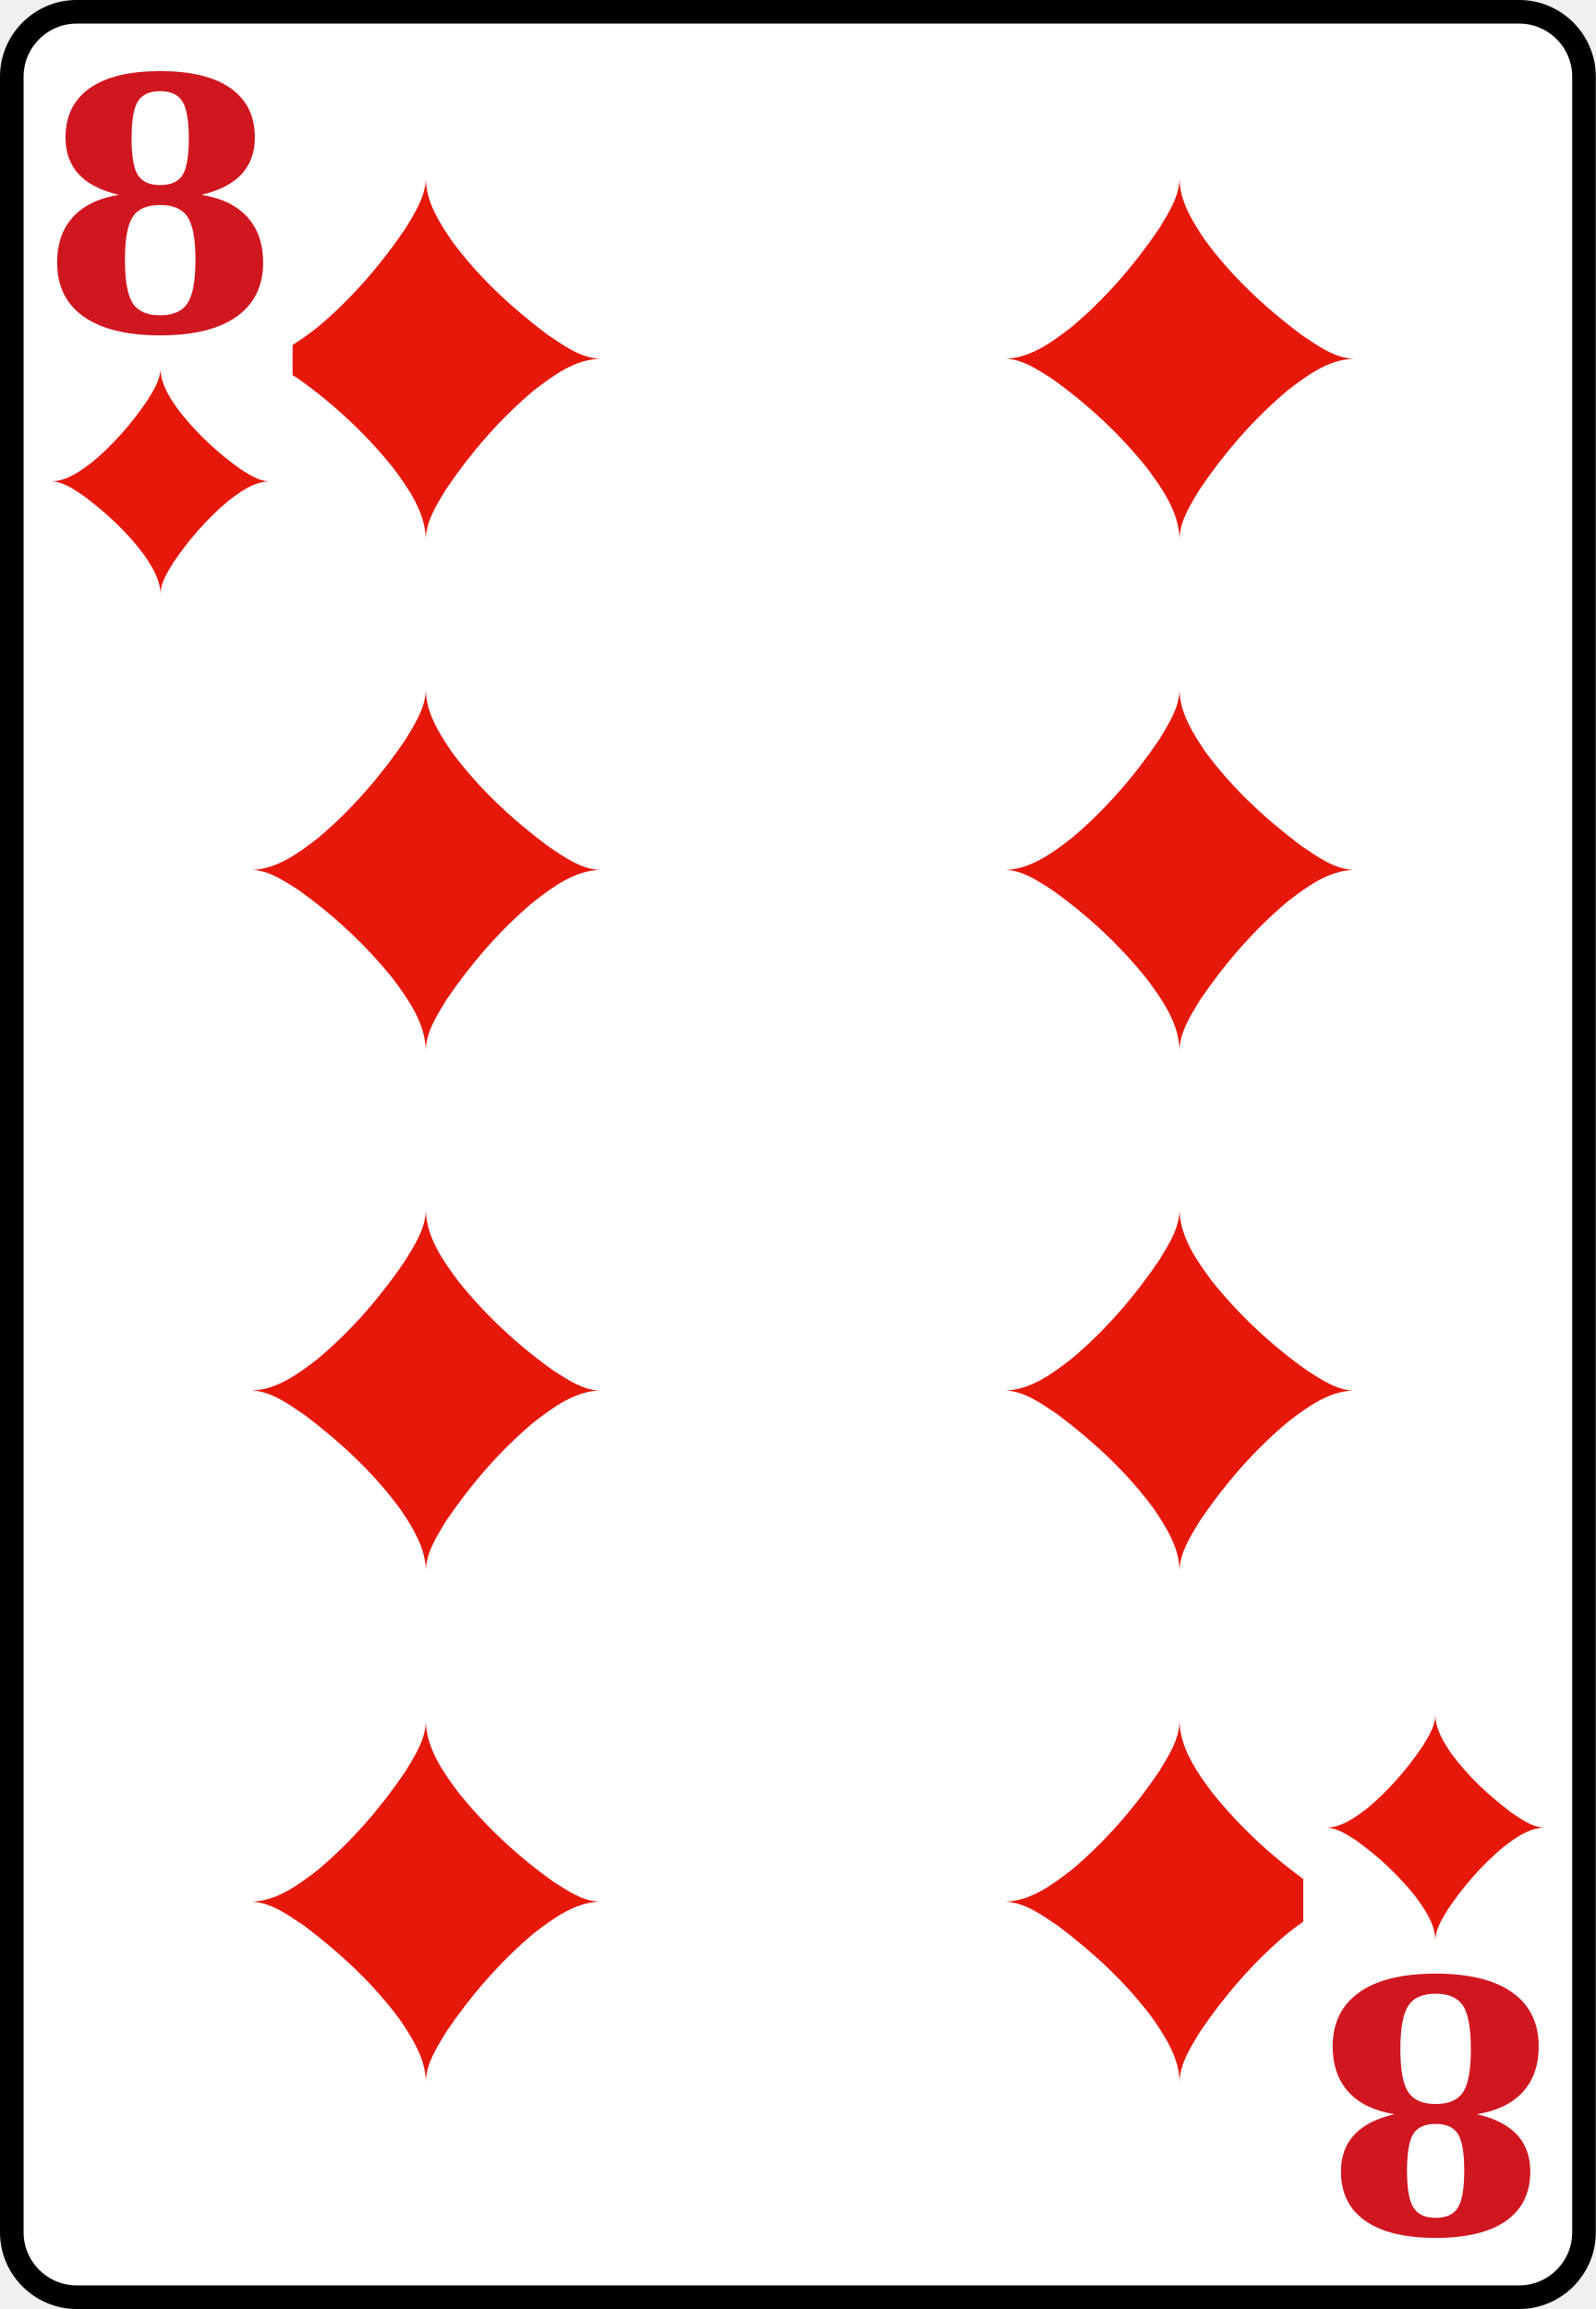
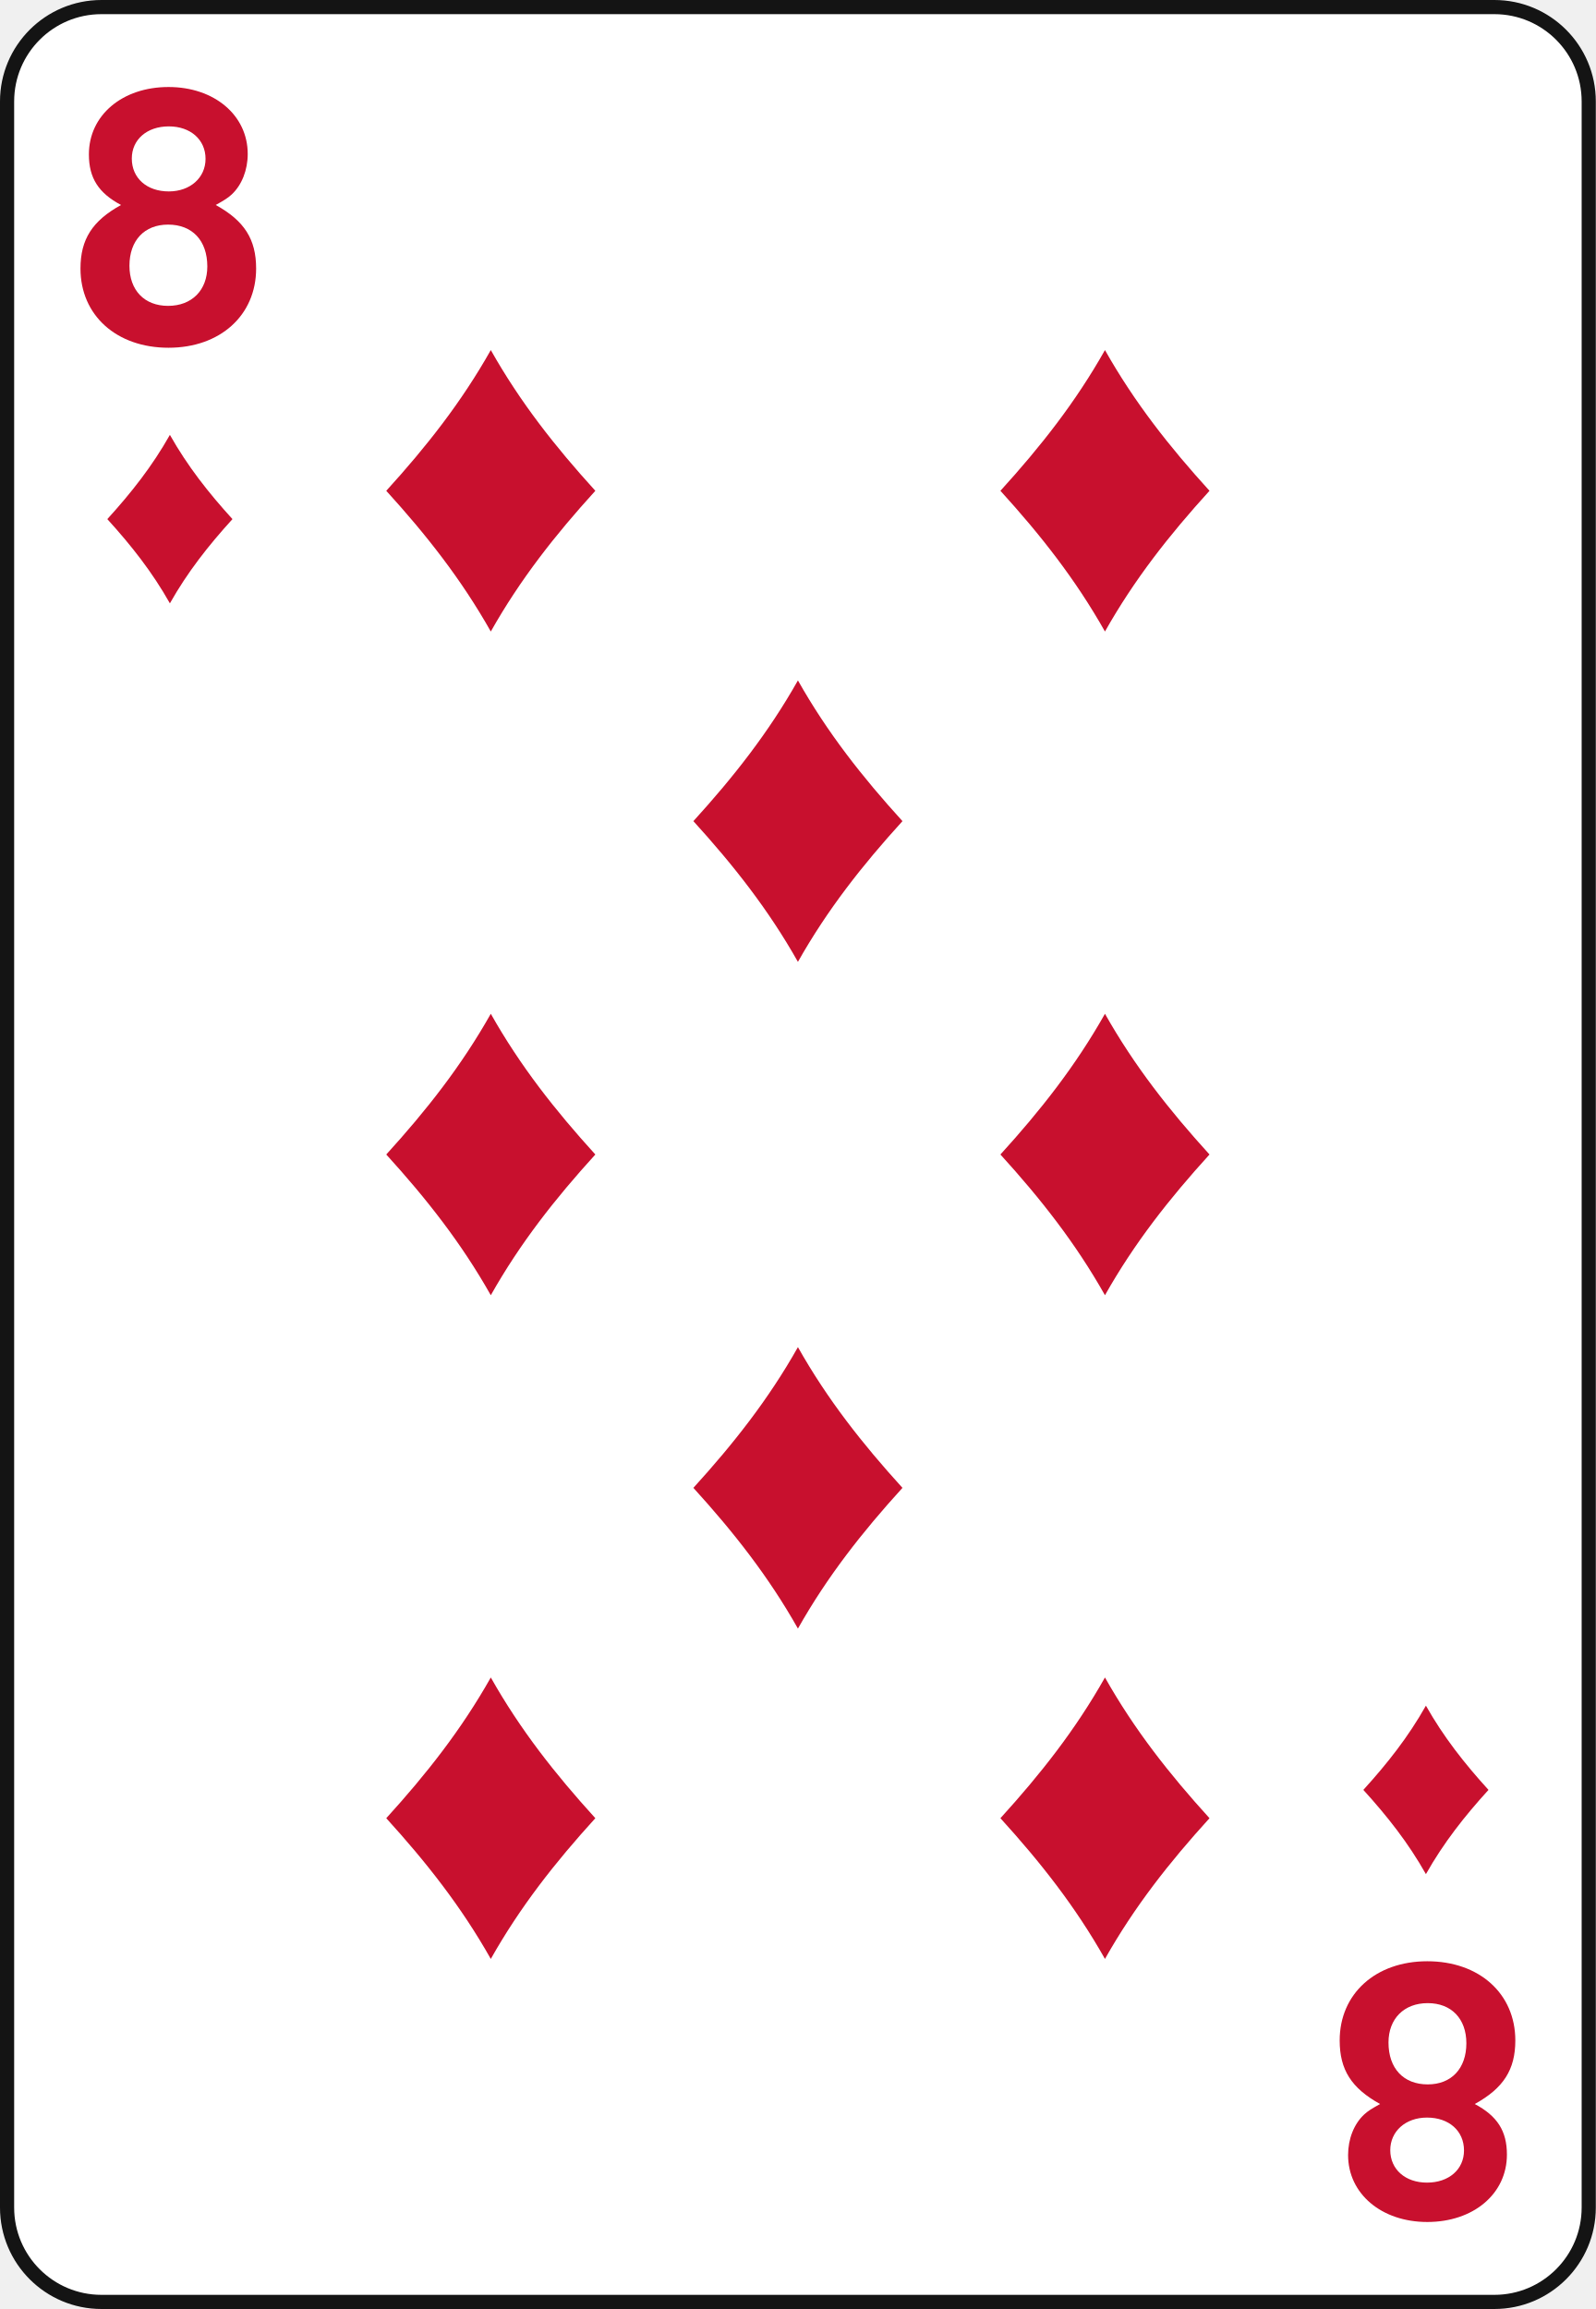
- <svg xmlns="http://www.w3.org/2000/svg" xmlns:xlink="http://www.w3.org/1999/xlink" viewBox="0 0 169.075 244.64" width="169.075" height="244.64">
-   <defs>
-     <g id="diamond">
-       <path d="M-7.68,0C-6.57,-0.035 -5.622,-0.741 -4.776,-1.393C-3.281,-2.648 -1.987,-4.141 -0.895,-5.757C-0.494,-6.426 -0.022,-7.135 0,-7.94C0.038,-6.758 0.758,-5.734 1.438,-4.82C2.65,-3.310 4.086,-1.974 5.666,-0.857C6.28,-0.474 6.932,-0.018 7.68,0C6.57,0.035 5.622,0.741 4.776,1.392C3.281,2.648 1.987,4.141 0.895,5.757C0.494,6.426 0.022,7.135 0,7.94C-0.014,6.936 -0.587,6.032 -1.132,5.228C-2.3,3.63 -3.779,2.264 -5.358,1.073C-6.061,0.605 -6.805,0.039 -7.68,0Z" id="path67" fill="#e6180a" />
+ <svg xmlns="http://www.w3.org/2000/svg" viewBox="0 0 169.075 244.64" width="169.075" height="244.64">
+   <rect x="0.75" y="0.75" width="167.575" height="243.140" rx="10" fill="#fff" stroke="#141414" stroke-width="1.5" />
+   <g fill="#c8102e">
+     <g transform="translate(52.00 52.00) scale(1.42)">
+       <path d="M0-10.5C2.2-6.6 4.8-3.3 7.8 0 4.8 3.3 2.2 6.6 0 10.5-2.2 6.6-4.8 3.3-7.8 0-4.8-3.3-2.2-6.6 0-10.5Z" />
    </g>
-     <g id="base">
-       <path d="M 0,0C0,3.78 3.09,6.87 6.87,6.87L159.715,6.87C163.485,6.87 166.575,3.78 166.575,0L166.575,-228.4C166.575,-232.18 163.485,-235.27 159.715,-235.27L6.87,-235.27C3.09,-235.27 0,-232.18 0,-228.4L0,0 z" id="path49" fill="#FFFFFF" stroke="#000000" stroke-width="2.5" />
+     <g transform="translate(117.07 52.00) scale(1.42)">
+       <path d="M0-10.5C2.2-6.6 4.8-3.3 7.8 0 4.8 3.3 2.2 6.6 0 10.5-2.2 6.6-4.8 3.3-7.8 0-4.8-3.3-2.2-6.6 0-10.5Z" />
    </g>
-   </defs>
-   <g transform="translate(-1171.77,-6.616994)">
-     <use xlink:href="#base" x="1173.02" y="243.137" />
-     <use xlink:href="#diamond" x="507.035" y="18.595" transform="matrix(-2.4,0,0,-2.4,2433.768,89.25504)" />
-     <use xlink:href="#diamond" x="507.035" y="41.16" transform="matrix(-2.4,0,0,-2.4,2433.768,197.5675)" />
-     <use xlink:href="#diamond" x="507.035" y="64.143" transform="scale(2.4,2.4)" />
-     <use xlink:href="#diamond" x="507.035" y="86.708" transform="scale(2.4,2.4)" />
-     <use xlink:href="#diamond" x="540.309" y="18.595" transform="matrix(-2.4,0,0,-2.4,2593.483,89.25504)" />
-     <use xlink:href="#diamond" x="540.309" y="41.16" transform="matrix(-2.4,0,0,-2.4,2593.483,197.5675)" />
-     <use xlink:href="#diamond" x="540.309" y="64.143" transform="scale(2.4,2.4)" />
-     <use xlink:href="#diamond" x="540.309" y="86.708" transform="scale(2.4,2.4)" />
+     <g transform="translate(84.54 87.00) scale(1.42)">
+       <path d="M0-10.5C2.2-6.6 4.8-3.3 7.8 0 4.8 3.3 2.2 6.6 0 10.5-2.2 6.6-4.8 3.3-7.8 0-4.8-3.3-2.2-6.6 0-10.5Z" />
+     </g>
+     <g transform="translate(52.00 122.32) scale(1.42)">
+       <path d="M0-10.5C2.2-6.6 4.8-3.3 7.8 0 4.8 3.3 2.2 6.6 0 10.5-2.2 6.6-4.8 3.3-7.8 0-4.8-3.3-2.2-6.6 0-10.5Z" />
+     </g>
+     <g transform="translate(117.07 122.32) scale(1.42)">
+       <path d="M0-10.5C2.2-6.6 4.8-3.3 7.8 0 4.8 3.3 2.2 6.6 0 10.5-2.2 6.6-4.8 3.3-7.8 0-4.8-3.3-2.2-6.6 0-10.5Z" />
+     </g>
+     <g transform="translate(84.54 157.64) scale(1.42) rotate(180)">
+       <path d="M0-10.5C2.2-6.6 4.8-3.3 7.8 0 4.8 3.3 2.2 6.6 0 10.5-2.2 6.6-4.8 3.3-7.8 0-4.8-3.3-2.2-6.6 0-10.5Z" />
+     </g>
+     <g transform="translate(52.00 192.64) scale(1.42) rotate(180)">
+       <path d="M0-10.5C2.2-6.6 4.8-3.3 7.8 0 4.8 3.3 2.2 6.6 0 10.5-2.2 6.6-4.8 3.3-7.8 0-4.8-3.3-2.2-6.6 0-10.5Z" />
+     </g>
+     <g transform="translate(117.07 192.64) scale(1.42) rotate(180)">
+       <path d="M0-10.5C2.2-6.6 4.8-3.3 7.8 0 4.8 3.3 2.2 6.6 0 10.5-2.2 6.6-4.8 3.3-7.8 0-4.8-3.3-2.2-6.6 0-10.5Z" />
+     </g>
  </g>
-   <g fill="#d0161f" font-family="Georgia, DejaVu Serif, Times New Roman, serif" font-weight="bold" text-anchor="middle">
-     <rect x="3" y="3" width="28" height="60" rx="5" fill="#fff" />
-     <text x="17" y="35" font-size="37">8</text>
-     <use xlink:href="#diamond" transform="translate(17 51) scale(1.5)" />
-   </g>
-   <g fill="#d0161f" font-family="Georgia, DejaVu Serif, Times New Roman, serif" font-weight="bold" text-anchor="middle" transform="rotate(180 84.5375 122.32)">
-     <rect x="3" y="3" width="28" height="60" rx="5" fill="#fff" />
-     <text x="17" y="35" font-size="37">8</text>
-     <use xlink:href="#diamond" transform="translate(17 51) scale(1.5)" />
+   <g fill="#c8102e">
+     <g font-family="Helvetica Neue, Helvetica, Arial, DejaVu Sans, sans-serif" font-weight="700" text-anchor="middle">
+       <text x="18" y="36" font-size="37">8</text>
+       <g transform="translate(18.00 55.00) scale(0.85)">
+         <path d="M0-10.5C2.2-6.6 4.8-3.3 7.8 0 4.8 3.3 2.2 6.6 0 10.5-2.2 6.6-4.8 3.3-7.8 0-4.8-3.3-2.2-6.6 0-10.5Z" />
+       </g>
+       <g transform="rotate(180 84.5375 122.32)">
+         <text x="18" y="36" font-size="37">8</text>
+         <g transform="translate(18.00 55.00) scale(0.85)">
+           <path d="M0-10.5C2.2-6.6 4.8-3.3 7.8 0 4.8 3.3 2.2 6.6 0 10.5-2.2 6.6-4.8 3.3-7.8 0-4.8-3.3-2.2-6.6 0-10.5Z" />
+         </g>
+       </g>
+     </g>
  </g>
</svg>
